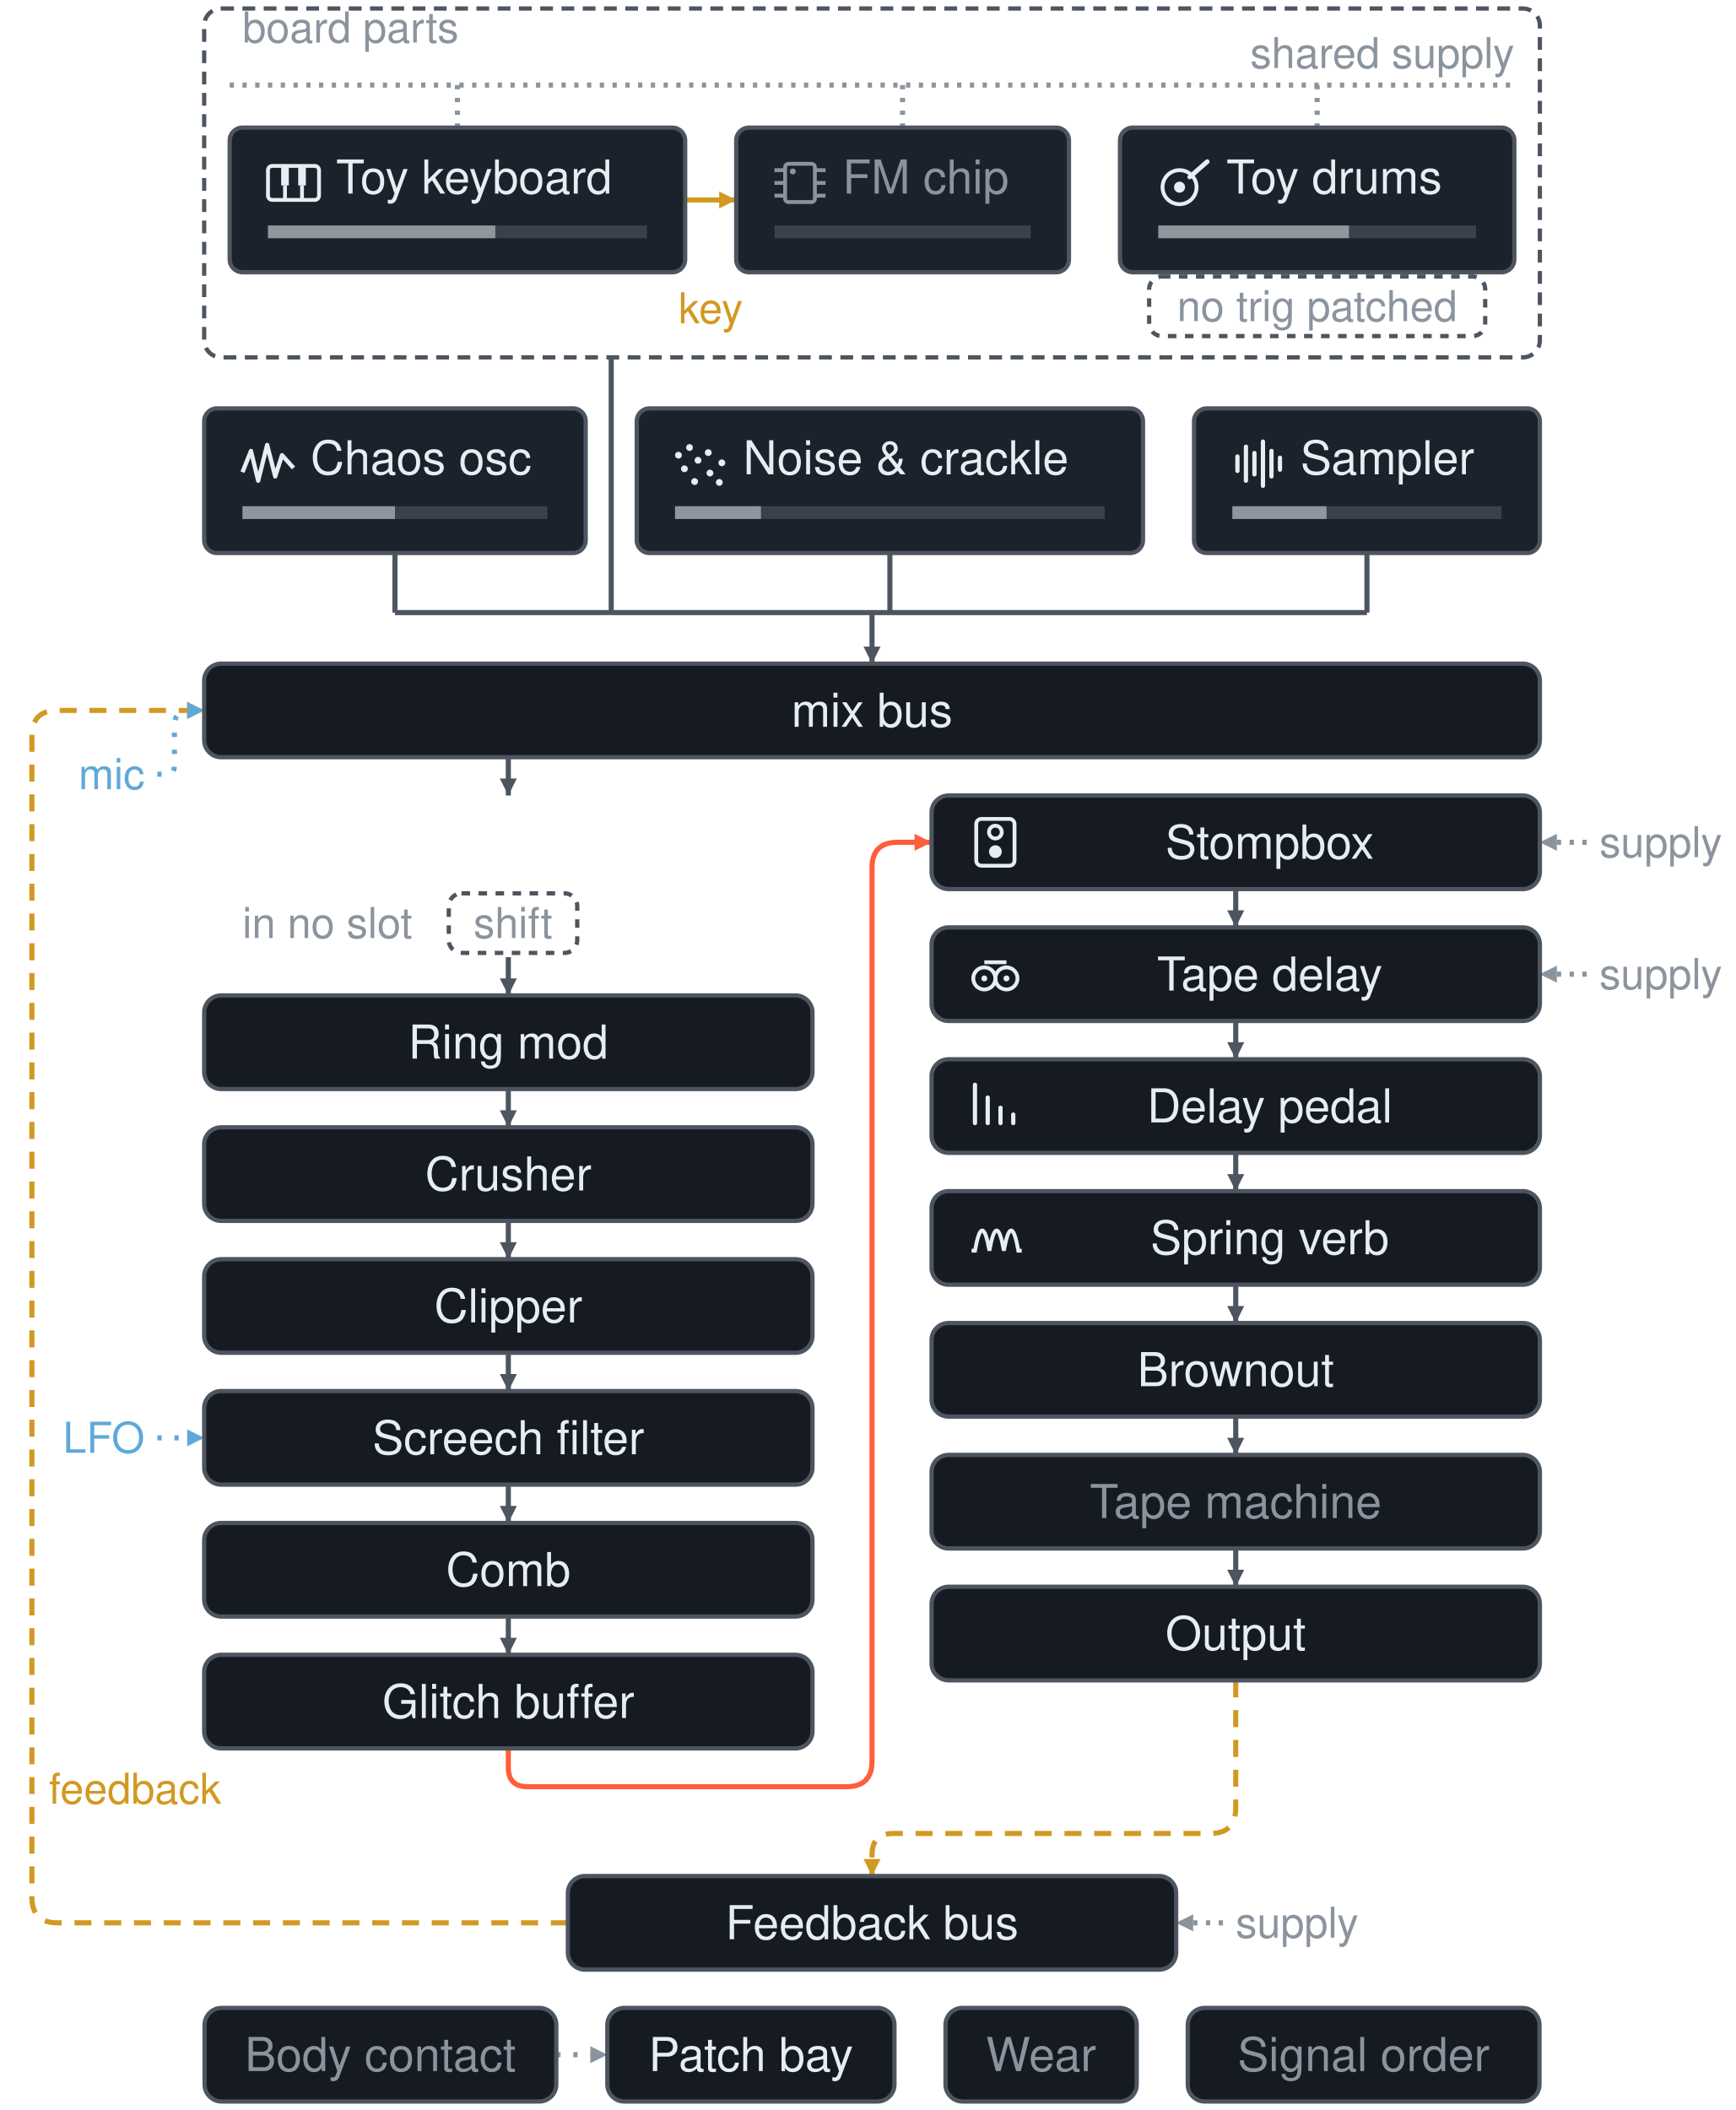
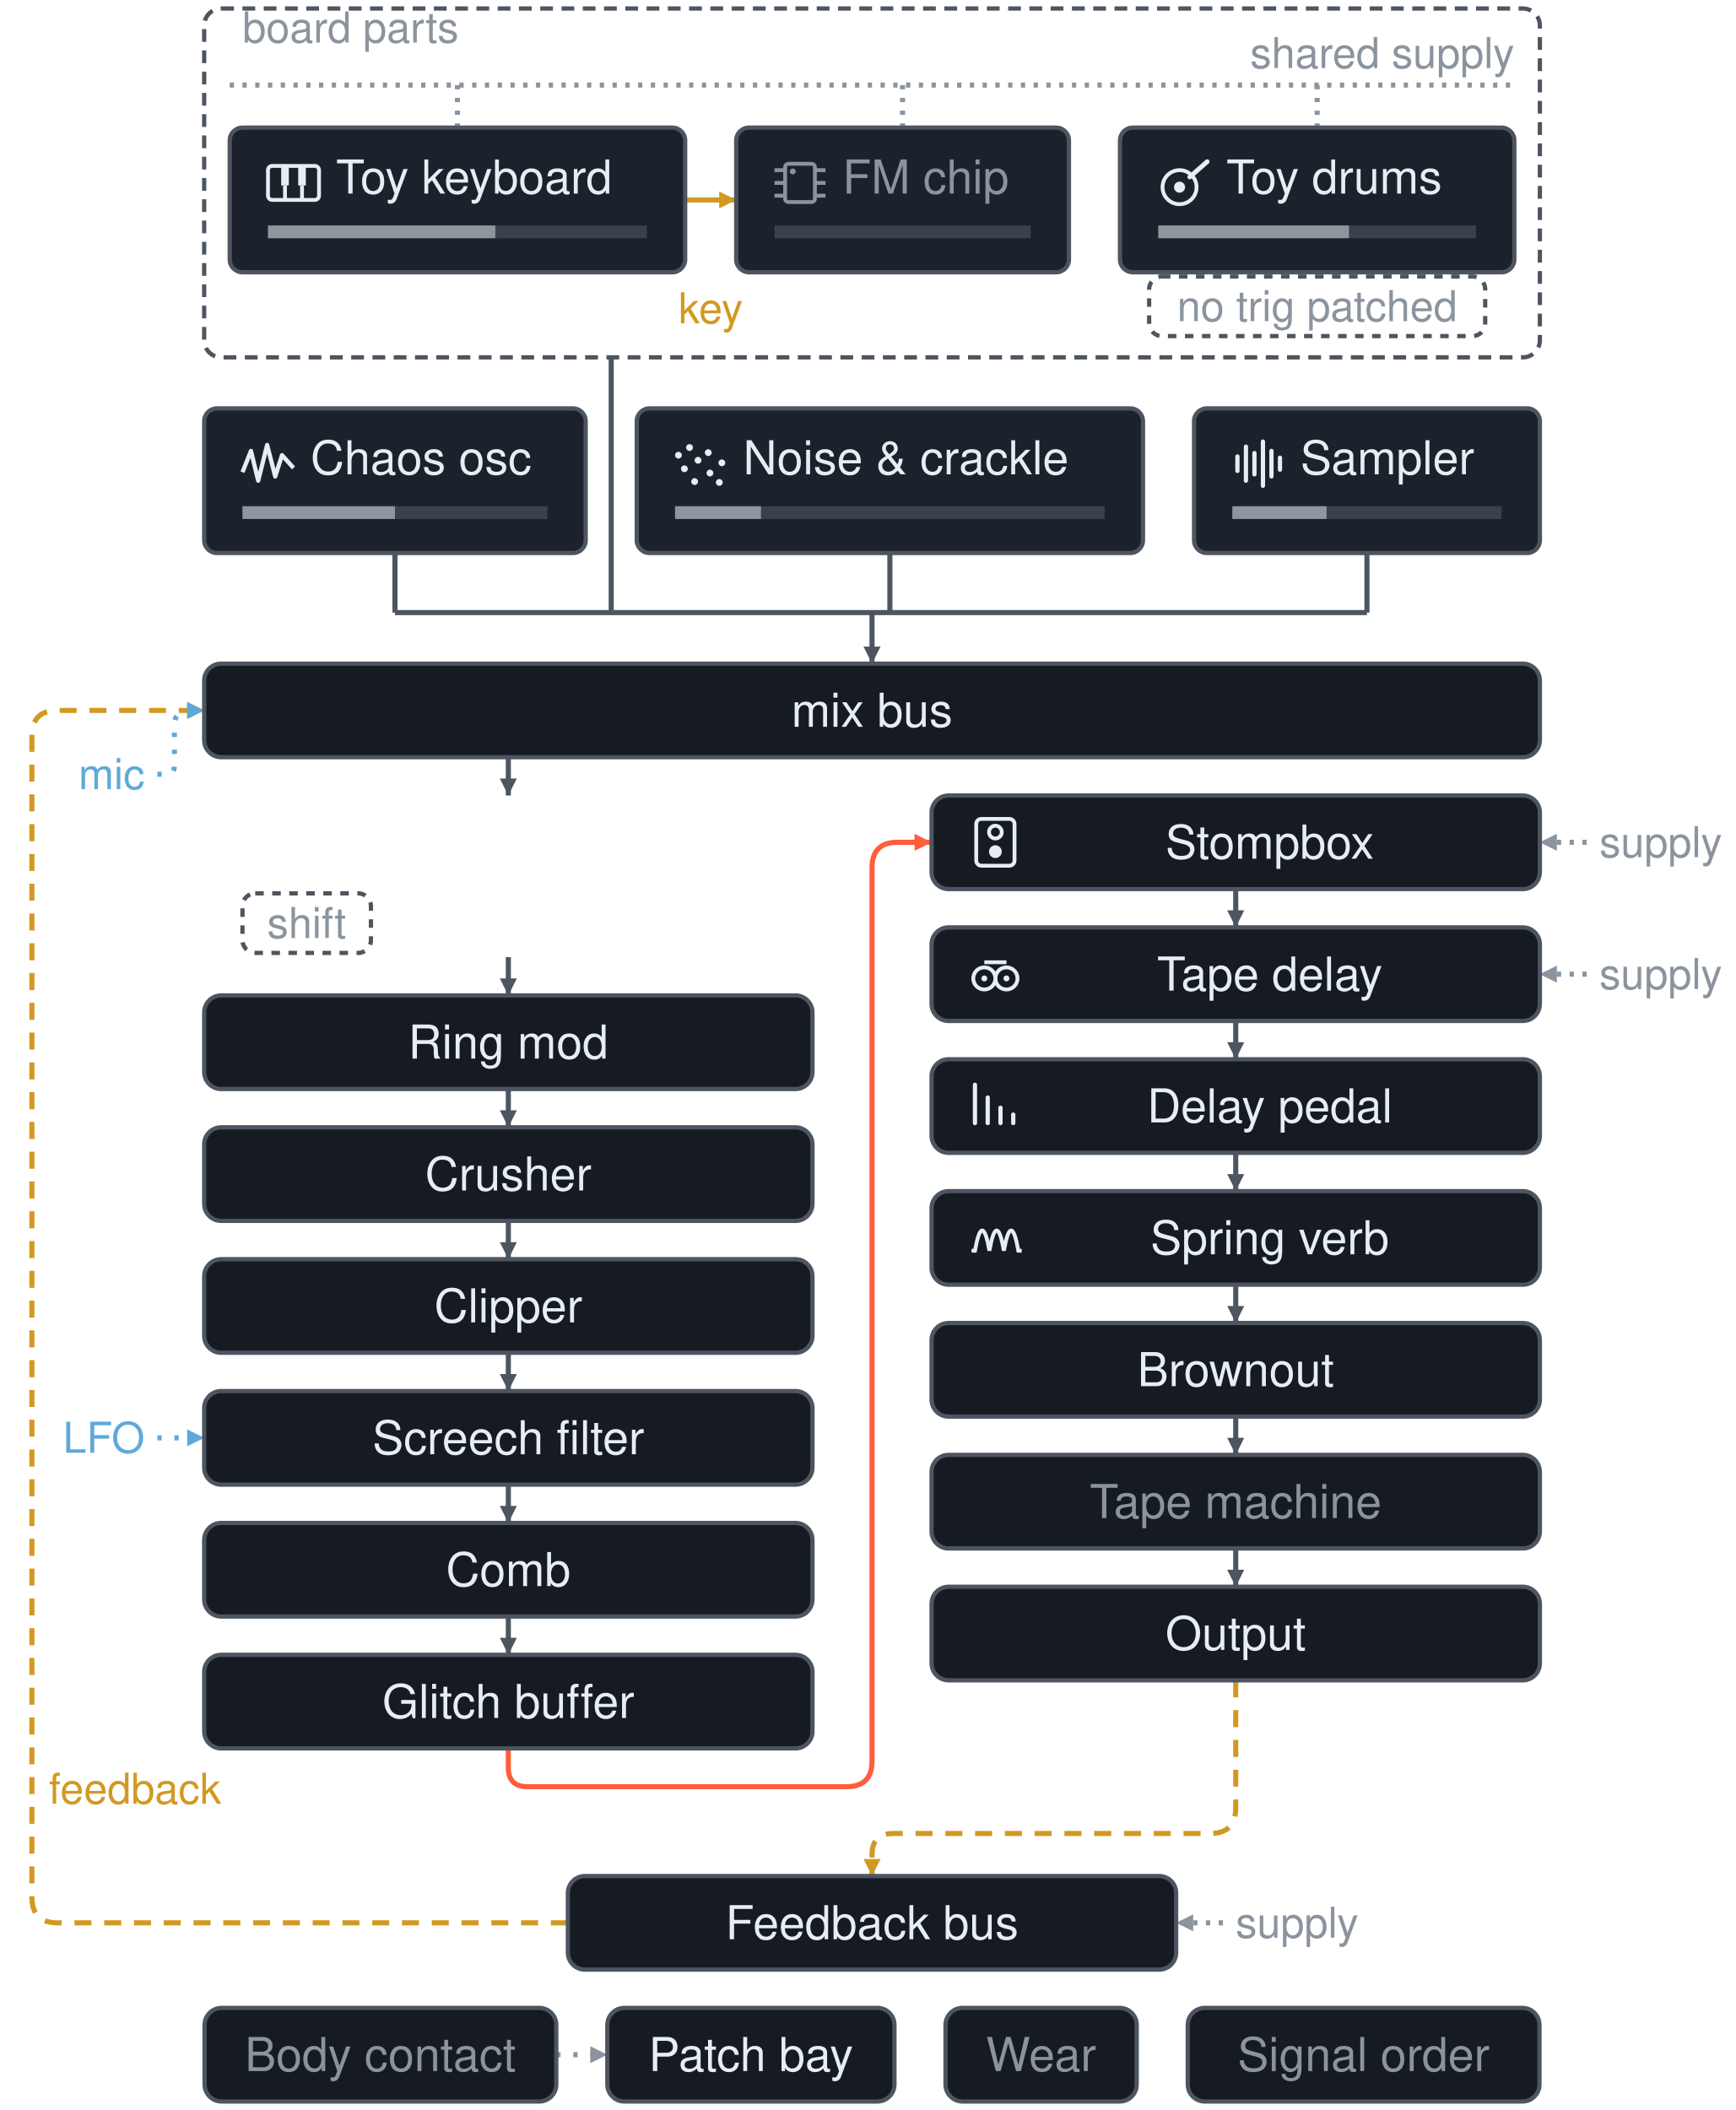
<svg xmlns="http://www.w3.org/2000/svg" viewBox="0 0 408 496" width="408" height="496" font-family="Helvetica, Arial, sans-serif">
  <g class="wire">
    <path class="line" d="M 54 20 L 356 20" fill="none" stroke="#8b949e" stroke-width="1.2" stroke-dasharray="1 2" />
    <path class="head" d="" fill="#8b949e" />
    <text x="356" y="16" fill="#8b949e" font-size="10" text-anchor="end">shared supply</text>
  </g>
  <g class="wire">
    <path class="line" d="M 107.54 20 L 107.54 30" fill="none" stroke="#8b949e" stroke-width="1.2" stroke-dasharray="1 2" />
    <path class="head" d="" fill="#8b949e" />
  </g>
  <g class="wire">
    <path class="line" d="M 309.65 20 L 309.65 30" fill="none" stroke="#8b949e" stroke-width="1.2" stroke-dasharray="1 2" />
    <path class="head" d="" fill="#8b949e" />
  </g>
  <g class="wire">
    <path class="line" d="M 212.18 20 L 212.18 30" fill="none" stroke="#8b949e" stroke-width="1.2" stroke-dasharray="1 2" />
    <path class="head" d="" fill="#8b949e" />
  </g>
  <g class="wire">
    <path class="line" d="M 161.07 47 L 173.07 47" fill="none" stroke="#d29922" stroke-width="1.2" />
    <path class="head" d="M 173.07 47 L 169.07 49 L 169.07 45 Z" fill="#d29922" />
    <text x="167.071" y="76" fill="#d29922" font-size="10" text-anchor="middle">key</text>
  </g>
  <g class="wire">
    <path class="line" d="M 143.69 84 L 143.69 144" fill="none" stroke="#4d5560" stroke-width="1.2" />
    <path class="head" d="" fill="#4d5560" />
  </g>
  <g class="wire">
    <path class="line" d="M 92.85 130 L 92.85 144" fill="none" stroke="#4d5560" stroke-width="1.2" />
    <path class="head" d="" fill="#4d5560" />
  </g>
  <g class="wire">
    <path class="line" d="M 209.2 130 L 209.2 144" fill="none" stroke="#4d5560" stroke-width="1.2" />
    <path class="head" d="" fill="#4d5560" />
  </g>
  <g class="wire">
    <path class="line" d="M 321.35 130 L 321.35 144" fill="none" stroke="#4d5560" stroke-width="1.2" />
    <path class="head" d="" fill="#4d5560" />
  </g>
  <g class="wire">
    <path class="line" d="M 92.85 144 L 321.35 144" fill="none" stroke="#4d5560" stroke-width="1.2" />
    <path class="head" d="" fill="#4d5560" />
  </g>
  <g class="wire">
    <path class="line" d="M 205 144 L 205 156" fill="none" stroke="#4d5560" stroke-width="1.2" />
    <path class="head" d="M 205 156 L 203 152 L 207 152 Z" fill="#4d5560" />
  </g>
  <g class="wire">
    <path class="line" d="M 119.5 178 L 119.5 187" fill="none" stroke="#4d5560" stroke-width="1.2" />
    <path class="head" d="M 119.5 187 L 117.5 183 L 121.5 183 Z" fill="#4d5560" />
  </g>
  <g class="wire">
    <path class="line" d="M 119.5 225 L 119.5 234" fill="none" stroke="#4d5560" stroke-width="1.2" />
    <path class="head" d="M 119.5 234 L 117.5 230 L 121.5 230 Z" fill="#4d5560" />
  </g>
  <g class="wire">
    <path class="line" d="M 119.5 256 L 119.5 265" fill="none" stroke="#4d5560" stroke-width="1.2" />
    <path class="head" d="M 119.5 265 L 117.5 261 L 121.5 261 Z" fill="#4d5560" />
  </g>
  <g class="wire">
    <path class="line" d="M 119.5 287 L 119.5 296" fill="none" stroke="#4d5560" stroke-width="1.2" />
    <path class="head" d="M 119.5 296 L 117.5 292 L 121.5 292 Z" fill="#4d5560" />
  </g>
  <g class="wire">
    <path class="line" d="M 119.5 318 L 119.5 327" fill="none" stroke="#4d5560" stroke-width="1.2" />
    <path class="head" d="M 119.5 327 L 117.5 323 L 121.5 323 Z" fill="#4d5560" />
  </g>
  <g class="wire">
    <path class="line" d="M 119.5 349 L 119.5 358" fill="none" stroke="#4d5560" stroke-width="1.2" />
    <path class="head" d="M 119.5 358 L 117.5 354 L 121.5 354 Z" fill="#4d5560" />
  </g>
  <g class="wire">
    <path class="line" d="M 119.5 380 L 119.5 389" fill="none" stroke="#4d5560" stroke-width="1.2" />
    <path class="head" d="M 119.5 389 L 117.5 385 L 121.5 385 Z" fill="#4d5560" />
  </g>
  <g class="wire">
    <path class="line" d="M 290.5 209 L 290.5 218" fill="none" stroke="#4d5560" stroke-width="1.2" />
    <path class="head" d="M 290.5 218 L 288.5 214 L 292.5 214 Z" fill="#4d5560" />
  </g>
  <g class="wire">
    <path class="line" d="M 290.5 240 L 290.5 249" fill="none" stroke="#4d5560" stroke-width="1.2" />
    <path class="head" d="M 290.5 249 L 288.5 245 L 292.5 245 Z" fill="#4d5560" />
  </g>
  <g class="wire">
    <path class="line" d="M 290.5 271 L 290.5 280" fill="none" stroke="#4d5560" stroke-width="1.2" />
    <path class="head" d="M 290.5 280 L 288.5 276 L 292.5 276 Z" fill="#4d5560" />
  </g>
  <g class="wire">
    <path class="line" d="M 290.5 302 L 290.5 311" fill="none" stroke="#4d5560" stroke-width="1.2" />
    <path class="head" d="M 290.5 311 L 288.5 307 L 292.5 307 Z" fill="#4d5560" />
  </g>
  <g class="wire">
    <path class="line" d="M 290.5 333 L 290.5 342" fill="none" stroke="#4d5560" stroke-width="1.2" />
    <path class="head" d="M 290.5 342 L 288.5 338 L 292.5 338 Z" fill="#4d5560" />
  </g>
  <g class="wire">
    <path class="line" d="M 290.5 364 L 290.5 373" fill="none" stroke="#4d5560" stroke-width="1.2" />
    <path class="head" d="M 290.5 373 L 288.5 369 L 292.5 369 Z" fill="#4d5560" />
  </g>
  <g class="wire">
    <path class="line" d="M 119.5 411 L 119.5 415.5 Q 119.5 420 124 420 L 199 420 Q 205 420 205 414 L 205 204 Q 205 198 211 198 L 219 198" fill="none" stroke="#ff5d3b" stroke-width="1.2" />
    <path class="head" d="M 219 198 L 215 200 L 215 196 Z" fill="#ff5d3b" />
  </g>
  <g class="wire">
    <path class="line" d="M 290.5 395 L 290.5 425 Q 290.5 431 284.5 431 L 210 431 Q 205 431 205 436 L 205 441" fill="none" stroke="#d29922" stroke-width="1.2" stroke-dasharray="4 3" />
    <path class="head" d="M 205 441 L 203 437 L 207 437 Z" fill="#d29922" />
  </g>
  <g class="wire">
    <path class="line" d="M 133.5 452 L 13.5 452 Q 7.5 452 7.5 446 L 7.5 173 Q 7.5 167 13.5 167 L 48 167" fill="none" stroke="#d29922" stroke-width="1.2" stroke-dasharray="4 3" />
    <path class="head" d="M 48 167 L 44 169 L 44 165 Z" fill="#d29922" />
    <text x="11.5" y="424" fill="#d29922" font-size="10" text-anchor="start">feedback</text>
  </g>
  <g class="wire">
    <path class="line" d="M 130.78 483 L 142.78 483" fill="none" stroke="#8b949e" stroke-width="1.2" stroke-dasharray="1 3" />
    <path class="head" d="M 142.78 483 L 138.78 485 L 138.78 481 Z" fill="#8b949e" />
  </g>
  <g class="wire">
    <path class="line" d="M 37 182 L 39 182 Q 41 182 41 180 L 41 170.5 Q 41 167 44.5 167 L 48 167" fill="none" stroke="#5ea9d8" stroke-width="1.2" stroke-dasharray="1 3" />
    <path class="head" d="M 48 167 L 44 169 L 44 165 Z" fill="#5ea9d8" />
  </g>
  <g class="wire">
    <path class="line" d="M 373 198 L 362 198" fill="none" stroke="#8b949e" stroke-width="1.2" stroke-dasharray="1 2" />
    <path class="head" d="M 362 198 L 366 196 L 366 200 Z" fill="#8b949e" />
  </g>
  <g class="wire">
    <path class="line" d="M 373 229 L 362 229" fill="none" stroke="#8b949e" stroke-width="1.2" stroke-dasharray="1 2" />
    <path class="head" d="M 362 229 L 366 227 L 366 231 Z" fill="#8b949e" />
  </g>
  <g class="wire">
    <path class="line" d="M 37 338 L 48 338" fill="none" stroke="#5ea9d8" stroke-width="1.2" stroke-dasharray="1 3" />
    <path class="head" d="M 48 338 L 44 340 L 44 336 Z" fill="#5ea9d8" />
  </g>
  <g class="wire">
    <path class="line" d="M 287.5 452 L 276.5 452" fill="none" stroke="#8b949e" stroke-width="1.2" stroke-dasharray="1 2" />
    <path class="head" d="M 276.5 452 L 280.5 450 L 280.5 454 Z" fill="#8b949e" />
  </g>
  <g class="node">
    <rect x="48" y="2" width="314" height="82" rx="4" fill="none" stroke="#4d5560" stroke-dasharray="3 2" />
    <text x="57" y="10" fill="#8b949e" font-size="10" text-anchor="start">board parts</text>
  </g>
  <g class="node">
    <rect class="box" x="54" y="30" width="107.071" height="34" rx="3" fill="#1c222b" stroke="#4d5560" stroke-width="1" />
    <g class="glyph">
      <rect x="63" y="39" width="12" height="8" rx="1" fill="none" stroke="#e6edf3" stroke-width="0.9" />
      <path d="M 67 43.6 V 47 M 71 43.6 V 47" stroke="#e6edf3" stroke-width="0.9" />
      <rect x="66.1" y="39" width="1.8" height="4.6" fill="#e6edf3" />
      <rect x="70.1" y="39" width="1.8" height="4.6" fill="#e6edf3" />
    </g>
    <text x="79" y="45.5" fill="#e6edf3" font-size="11" text-anchor="start">Toy keyboard</text>
    <rect x="63" y="53" width="89.071" height="3" fill="#4d5560" fill-opacity="0.6" />
    <rect x="63" y="53" width="53.442" height="3" fill="#e6edf3" fill-opacity="0.5" />
  </g>
  <g class="node">
    <rect class="box" x="263.295" y="30" width="92.705" height="34" rx="3" fill="#1c222b" stroke="#4d5560" stroke-width="1" />
    <g class="glyph">
      <circle cx="277.295" cy="44" r="4" fill="none" stroke="#e6edf3" stroke-width="0.9" />
      <circle cx="277.295" cy="44" r="1.3" fill="#e6edf3" />
      <path d="M 283.795 38 L 279.695 41.6" stroke="#e6edf3" stroke-width="1.1" stroke-linecap="round" />
    </g>
    <text x="288.295" y="45.5" fill="#e6edf3" font-size="11" text-anchor="start">Toy drums</text>
    <rect x="272.295" y="53" width="74.705" height="3" fill="#4d5560" fill-opacity="0.6" />
    <rect x="272.295" y="53" width="44.823" height="3" fill="#e6edf3" fill-opacity="0.5" />
  </g>
  <g class="node">
    <rect class="box" x="173.071" y="30" width="78.225" height="34" rx="3" fill="#1c222b" stroke="#4d5560" stroke-width="1" />
    <g class="glyph">
      <rect x="184.571" y="38.5" width="7" height="9" rx="0.8" fill="none" stroke="#8b949e" stroke-width="0.9" />
      <path d="M 182.071 40 h 2.5 M 191.571 40 h 2.5 M 182.071 43 h 2.5 M 191.571 43 h 2.5 M 182.071 46 h 2.5 M 191.571 46 h 2.5" stroke="#8b949e" stroke-width="0.9" />
      <circle cx="186.371" cy="40.3" r="0.7" fill="#8b949e" />
    </g>
    <text x="198.071" y="45.5" fill="#8b949e" font-size="11" text-anchor="start">FM chip</text>
    <rect x="182.071" y="53" width="60.225" height="3" fill="#4d5560" fill-opacity="0.6" />
  </g>
  <g class="node">
    <rect class="box" x="48" y="96" width="89.691" height="34" rx="3" fill="#1c222b" stroke="#4d5560" stroke-width="1" />
    <g class="glyph">
      <path d="M 57 111 L 59 106 L 60.7 113 L 62.8 104.6 L 64.7 112 L 66.3 107 L 69 110" fill="none" stroke="#e6edf3" stroke-width="1" stroke-linejoin="round" />
    </g>
    <text x="73" y="111.5" fill="#e6edf3" font-size="11" text-anchor="start">Chaos osc</text>
    <rect x="57" y="119" width="71.691" height="3" fill="#4d5560" fill-opacity="0.6" />
    <rect x="57" y="119" width="35.846" height="3" fill="#e6edf3" fill-opacity="0.5" />
  </g>
  <g class="node">
    <rect class="box" x="149.691" y="96" width="119.01" height="34" rx="3" fill="#1c222b" stroke="#4d5560" stroke-width="1" />
    <g class="glyph">
      <path d="M 159.491 106.2 a 0.8 0.8 0 1 0 0.01 0 M 162.091 104.4 a 0.8 0.8 0 1 0 0.01 0 M 160.891 109.4 a 0.8 0.8 0 1 0 0.01 0 M 164.091 107.4 a 0.8 0.8 0 1 0 0.01 0 M 163.291 112.4 a 0.8 0.8 0 1 0 0.01 0 M 166.491 105.6 a 0.8 0.8 0 1 0 0.01 0 M 166.891 110.4 a 0.8 0.8 0 1 0 0.01 0 M 169.691 108 a 0.8 0.8 0 1 0 0.01 0 M 169.091 112.6 a 0.8 0.8 0 1 0 0.01 0" fill="#e6edf3" />
    </g>
    <text x="174.691" y="111.5" fill="#e6edf3" font-size="11" text-anchor="start">Noise &amp; crackle</text>
    <rect x="158.691" y="119" width="101.01" height="3" fill="#4d5560" fill-opacity="0.6" />
    <rect x="158.691" y="119" width="20.202" height="3" fill="#e6edf3" fill-opacity="0.5" />
  </g>
  <g class="node">
    <rect class="box" x="280.702" y="96" width="81.298" height="34" rx="3" fill="#1c222b" stroke="#4d5560" stroke-width="1" />
    <g class="glyph">
      <path d="M 290.902 107.3 v 3.4 M 292.902 105 v 8 M 294.902 106.5 v 5 M 296.902 103.8 v 10.4 M 298.902 106 v 6 M 300.902 107.6 v 2.8" stroke="#e6edf3" stroke-width="1" stroke-linecap="round" />
    </g>
    <text x="305.702" y="111.5" fill="#e6edf3" font-size="11" text-anchor="start">Sampler</text>
    <rect x="289.702" y="119" width="63.298" height="3" fill="#4d5560" fill-opacity="0.6" />
    <rect x="289.702" y="119" width="22.154" height="3" fill="#e6edf3" fill-opacity="0.5" />
  </g>
  <g class="node">
    <rect class="box" x="48" y="156" width="314" height="22" rx="4" fill="#161b22" stroke="#4d5560" stroke-width="1" />
    <text x="205" y="170.85" fill="#e6edf3" font-size="11" text-anchor="middle">mix bus</text>
  </g>
  <g class="node" />
  <g class="node">
    <rect class="box" x="48" y="234" width="143" height="22" rx="4" fill="#161b22" stroke="#4d5560" stroke-width="1" />
    <text x="119.5" y="248.85" fill="#e6edf3" font-size="11" text-anchor="middle">Ring mod</text>
  </g>
  <g class="node">
    <rect class="box" x="48" y="265" width="143" height="22" rx="4" fill="#161b22" stroke="#4d5560" stroke-width="1" />
    <text x="119.5" y="279.85" fill="#e6edf3" font-size="11" text-anchor="middle">Crusher</text>
  </g>
  <g class="node">
    <rect class="box" x="48" y="296" width="143" height="22" rx="4" fill="#161b22" stroke="#4d5560" stroke-width="1" />
    <text x="119.5" y="310.85" fill="#e6edf3" font-size="11" text-anchor="middle">Clipper</text>
  </g>
  <g class="node">
    <rect class="box" x="48" y="327" width="143" height="22" rx="4" fill="#161b22" stroke="#4d5560" stroke-width="1" />
    <text x="119.5" y="341.85" fill="#e6edf3" font-size="11" text-anchor="middle">Screech filter</text>
  </g>
  <g class="node">
    <rect class="box" x="48" y="358" width="143" height="22" rx="4" fill="#161b22" stroke="#4d5560" stroke-width="1" />
    <text x="119.5" y="372.85" fill="#e6edf3" font-size="11" text-anchor="middle">Comb</text>
  </g>
  <g class="node">
    <rect class="box" x="48" y="389" width="143" height="22" rx="4" fill="#161b22" stroke="#4d5560" stroke-width="1" />
    <text x="119.5" y="403.85" fill="#e6edf3" font-size="11" text-anchor="middle">Glitch buffer</text>
  </g>
  <g class="node">
    <rect class="box" x="219" y="187" width="143" height="22" rx="4" fill="#161b22" stroke="#4d5560" stroke-width="1" />
    <g class="glyph">
      <rect x="229.5" y="192.5" width="9" height="11" rx="1.2" fill="none" stroke="#e6edf3" stroke-width="0.9" />
      <circle cx="234" cy="195.6" r="1.5" fill="none" stroke="#e6edf3" stroke-width="0.9" />
      <circle cx="234" cy="200.2" r="1.5" fill="#e6edf3" />
    </g>
    <text x="298.5" y="201.85" fill="#e6edf3" font-size="11" text-anchor="middle">Stompbox</text>
  </g>
  <g class="node">
    <rect class="box" x="219" y="218" width="143" height="22" rx="4" fill="#161b22" stroke="#4d5560" stroke-width="1" />
    <g class="glyph">
      <circle cx="231.4" cy="230" r="2.6" fill="none" stroke="#e6edf3" stroke-width="0.9" />
      <circle cx="231.4" cy="230" r="0.7" fill="#e6edf3" />
      <circle cx="236.6" cy="230" r="2.6" fill="none" stroke="#e6edf3" stroke-width="0.9" />
      <circle cx="236.6" cy="230" r="0.7" fill="#e6edf3" />
      <path d="M 231.4 226.2 H 236.6" stroke="#e6edf3" stroke-width="0.9" />
    </g>
    <text x="298.5" y="232.85" fill="#e6edf3" font-size="11" text-anchor="middle">Tape delay</text>
  </g>
  <g class="node">
    <rect class="box" x="219" y="249" width="143" height="22" rx="4" fill="#161b22" stroke="#4d5560" stroke-width="1" />
    <g class="glyph">
      <path d="M 229.2 264 v -9 M 232.2 264 v -6 M 235.2 264 v -3.6 M 238.2 264 v -2" stroke="#e6edf3" stroke-width="1" stroke-linecap="round" />
    </g>
    <text x="298.5" y="263.85" fill="#e6edf3" font-size="11" text-anchor="middle">Delay pedal</text>
  </g>
  <g class="node">
    <rect class="box" x="219" y="280" width="143" height="22" rx="4" fill="#161b22" stroke="#4d5560" stroke-width="1" />
    <g class="glyph">
      <path d="M 228.4 294 h 0.8 q 1.7 -9.5 3.4 0 q 1.7 -9.5 3.4 0 q 1.7 -9.5 3.4 0 h 0.8" fill="none" stroke="#e6edf3" stroke-width="0.9" />
    </g>
    <text x="298.5" y="294.85" fill="#e6edf3" font-size="11" text-anchor="middle">Spring verb</text>
  </g>
  <g class="node">
    <rect class="box" x="219" y="311" width="143" height="22" rx="4" fill="#161b22" stroke="#4d5560" stroke-width="1" />
    <text x="290.5" y="325.85" fill="#e6edf3" font-size="11" text-anchor="middle">Brownout</text>
  </g>
  <g class="node">
    <rect class="box" x="219" y="342" width="143" height="22" rx="4" fill="#161b22" stroke="#4d5560" stroke-width="1" />
    <text x="290.5" y="356.85" fill="#8b949e" font-size="11" text-anchor="middle">Tape machine</text>
  </g>
  <g class="node">
    <rect class="box" x="219" y="373" width="143" height="22" rx="4" fill="#161b22" stroke="#4d5560" stroke-width="1" />
    <text x="290.5" y="387.85" fill="#e6edf3" font-size="11" text-anchor="middle">Output</text>
  </g>
  <g class="node">
    <rect class="box" x="133.5" y="441" width="143" height="22" rx="4" fill="#161b22" stroke="#4d5560" stroke-width="1" />
    <text x="205" y="455.85" fill="#e6edf3" font-size="11" text-anchor="middle">Feedback bus</text>
  </g>
  <g class="node">
    <rect class="box" x="48.095" y="472" width="82.68" height="22" rx="4" fill="#161b22" stroke="#4d5560" stroke-width="1" />
    <text x="89.435" y="486.85" fill="#8b949e" font-size="11" text-anchor="middle">Body contact</text>
  </g>
  <g class="node">
    <rect class="box" x="142.775" y="472" width="67.5" height="22" rx="4" fill="#161b22" stroke="#4d5560" stroke-width="1" />
    <text x="176.525" y="486.85" fill="#e6edf3" font-size="11" text-anchor="middle">Patch bay</text>
  </g>
  <g class="node">
    <rect class="box" x="222.275" y="472" width="44.95" height="22" rx="4" fill="#161b22" stroke="#4d5560" stroke-width="1" />
    <text x="244.75" y="486.85" fill="#8b949e" font-size="11" text-anchor="middle">Wear</text>
  </g>
  <g class="node">
    <rect class="box" x="279.225" y="472" width="82.68" height="22" rx="4" fill="#161b22" stroke="#4d5560" stroke-width="1" />
    <text x="320.565" y="486.85" fill="#8b949e" font-size="11" text-anchor="middle">Signal order</text>
  </g>
  <g class="node">
-     <rect class="box" x="105.5" y="210" width="30.2" height="14" rx="3" fill="none" stroke="#4d5560" stroke-dasharray="2 2" />
-     <text x="120.6" y="220.5" fill="#8b949e" font-size="10" text-anchor="middle">shift</text>
-   </g>
-   <g class="tap">
-     <text x="57" y="220.5" fill="#8b949e" font-size="10" text-anchor="start">in no slot</text>
+     <rect class="box" x="57" y="210" width="30.2" height="14" rx="3" fill="none" stroke="#4d5560" stroke-dasharray="2 2" />
+     <text x="72.1" y="220.5" fill="#8b949e" font-size="10" text-anchor="middle">shift</text>
  </g>
  <g class="node">
    <rect class="box" x="270.148" y="65" width="79" height="14" rx="3" fill="none" stroke="#4d5560" stroke-dasharray="2 2" />
    <text x="309.648" y="75.5" fill="#8b949e" font-size="10" text-anchor="middle">no trig patched</text>
  </g>
  <g class="tap">
    <text x="34" y="185.5" fill="#5ea9d8" font-size="10" text-anchor="end">mic</text>
  </g>
  <g class="tap">
    <text x="376" y="201.5" fill="#8b949e" font-size="10" text-anchor="start">supply</text>
  </g>
  <g class="tap">
    <text x="376" y="232.5" fill="#8b949e" font-size="10" text-anchor="start">supply</text>
  </g>
  <g class="tap">
    <text x="34" y="341.5" fill="#5ea9d8" font-size="10" text-anchor="end">LFO</text>
  </g>
  <g class="tap">
    <text x="290.5" y="455.5" fill="#8b949e" font-size="10" text-anchor="start">supply</text>
  </g>
</svg>
